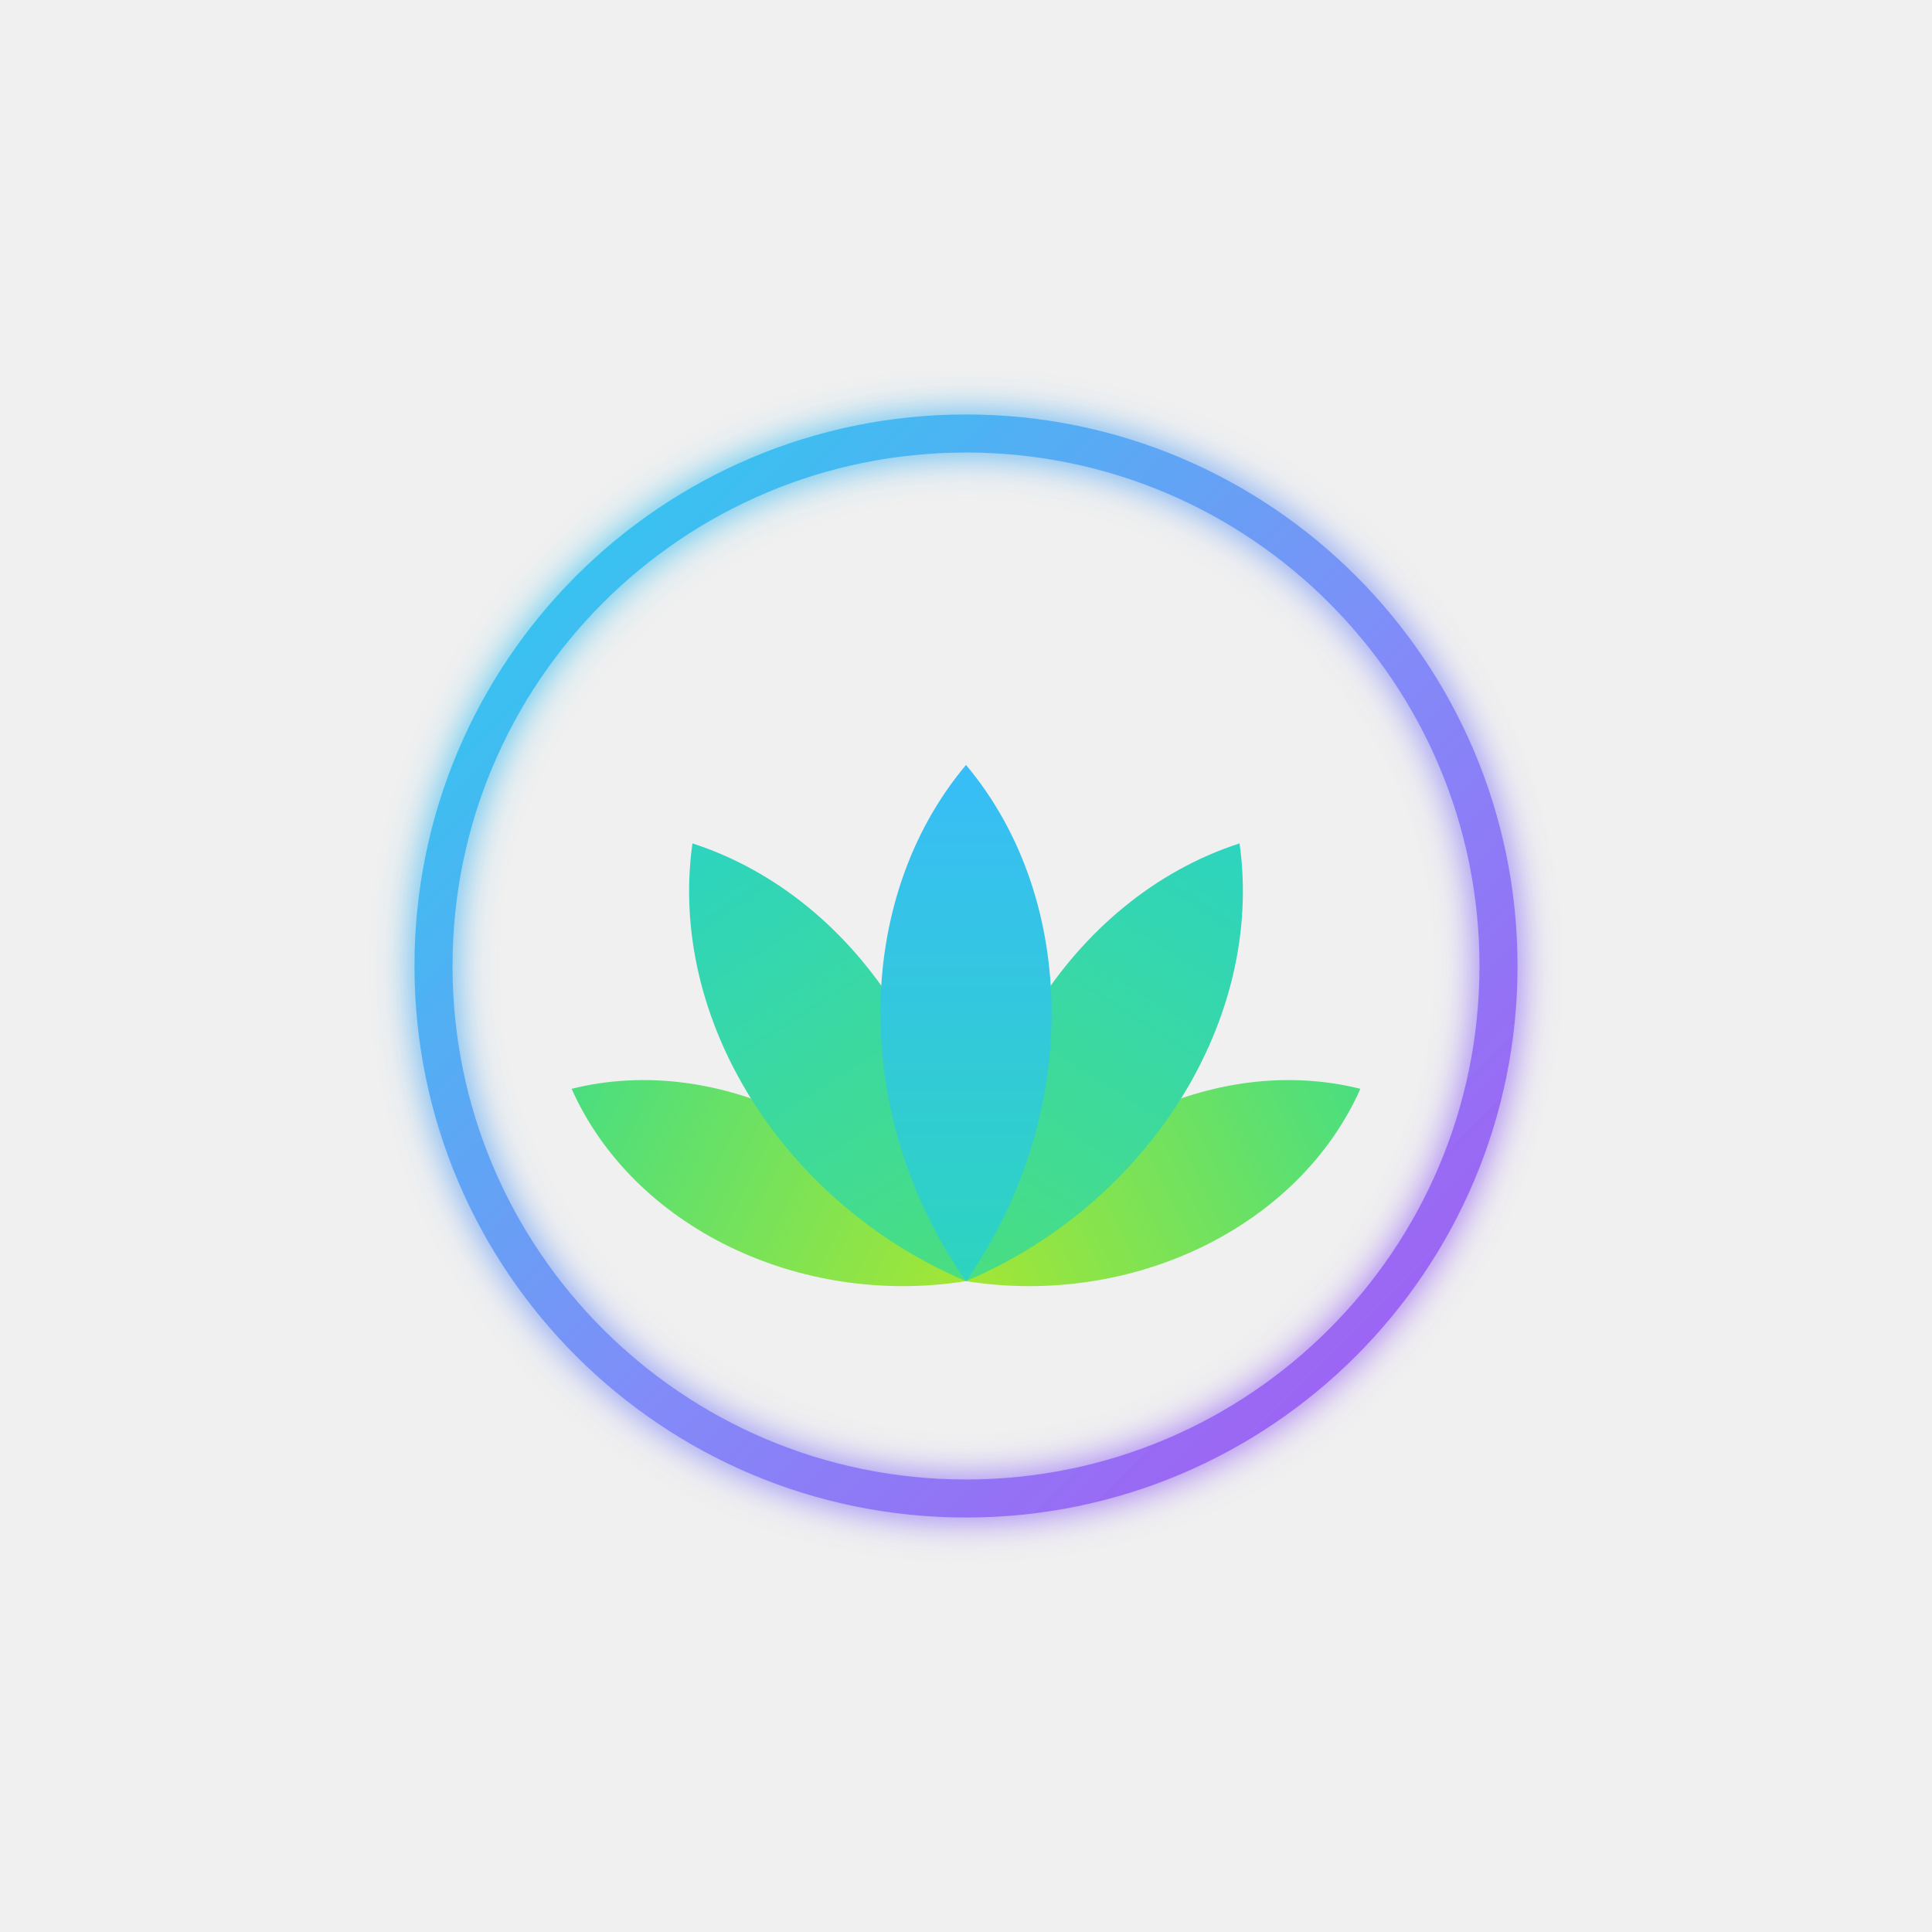
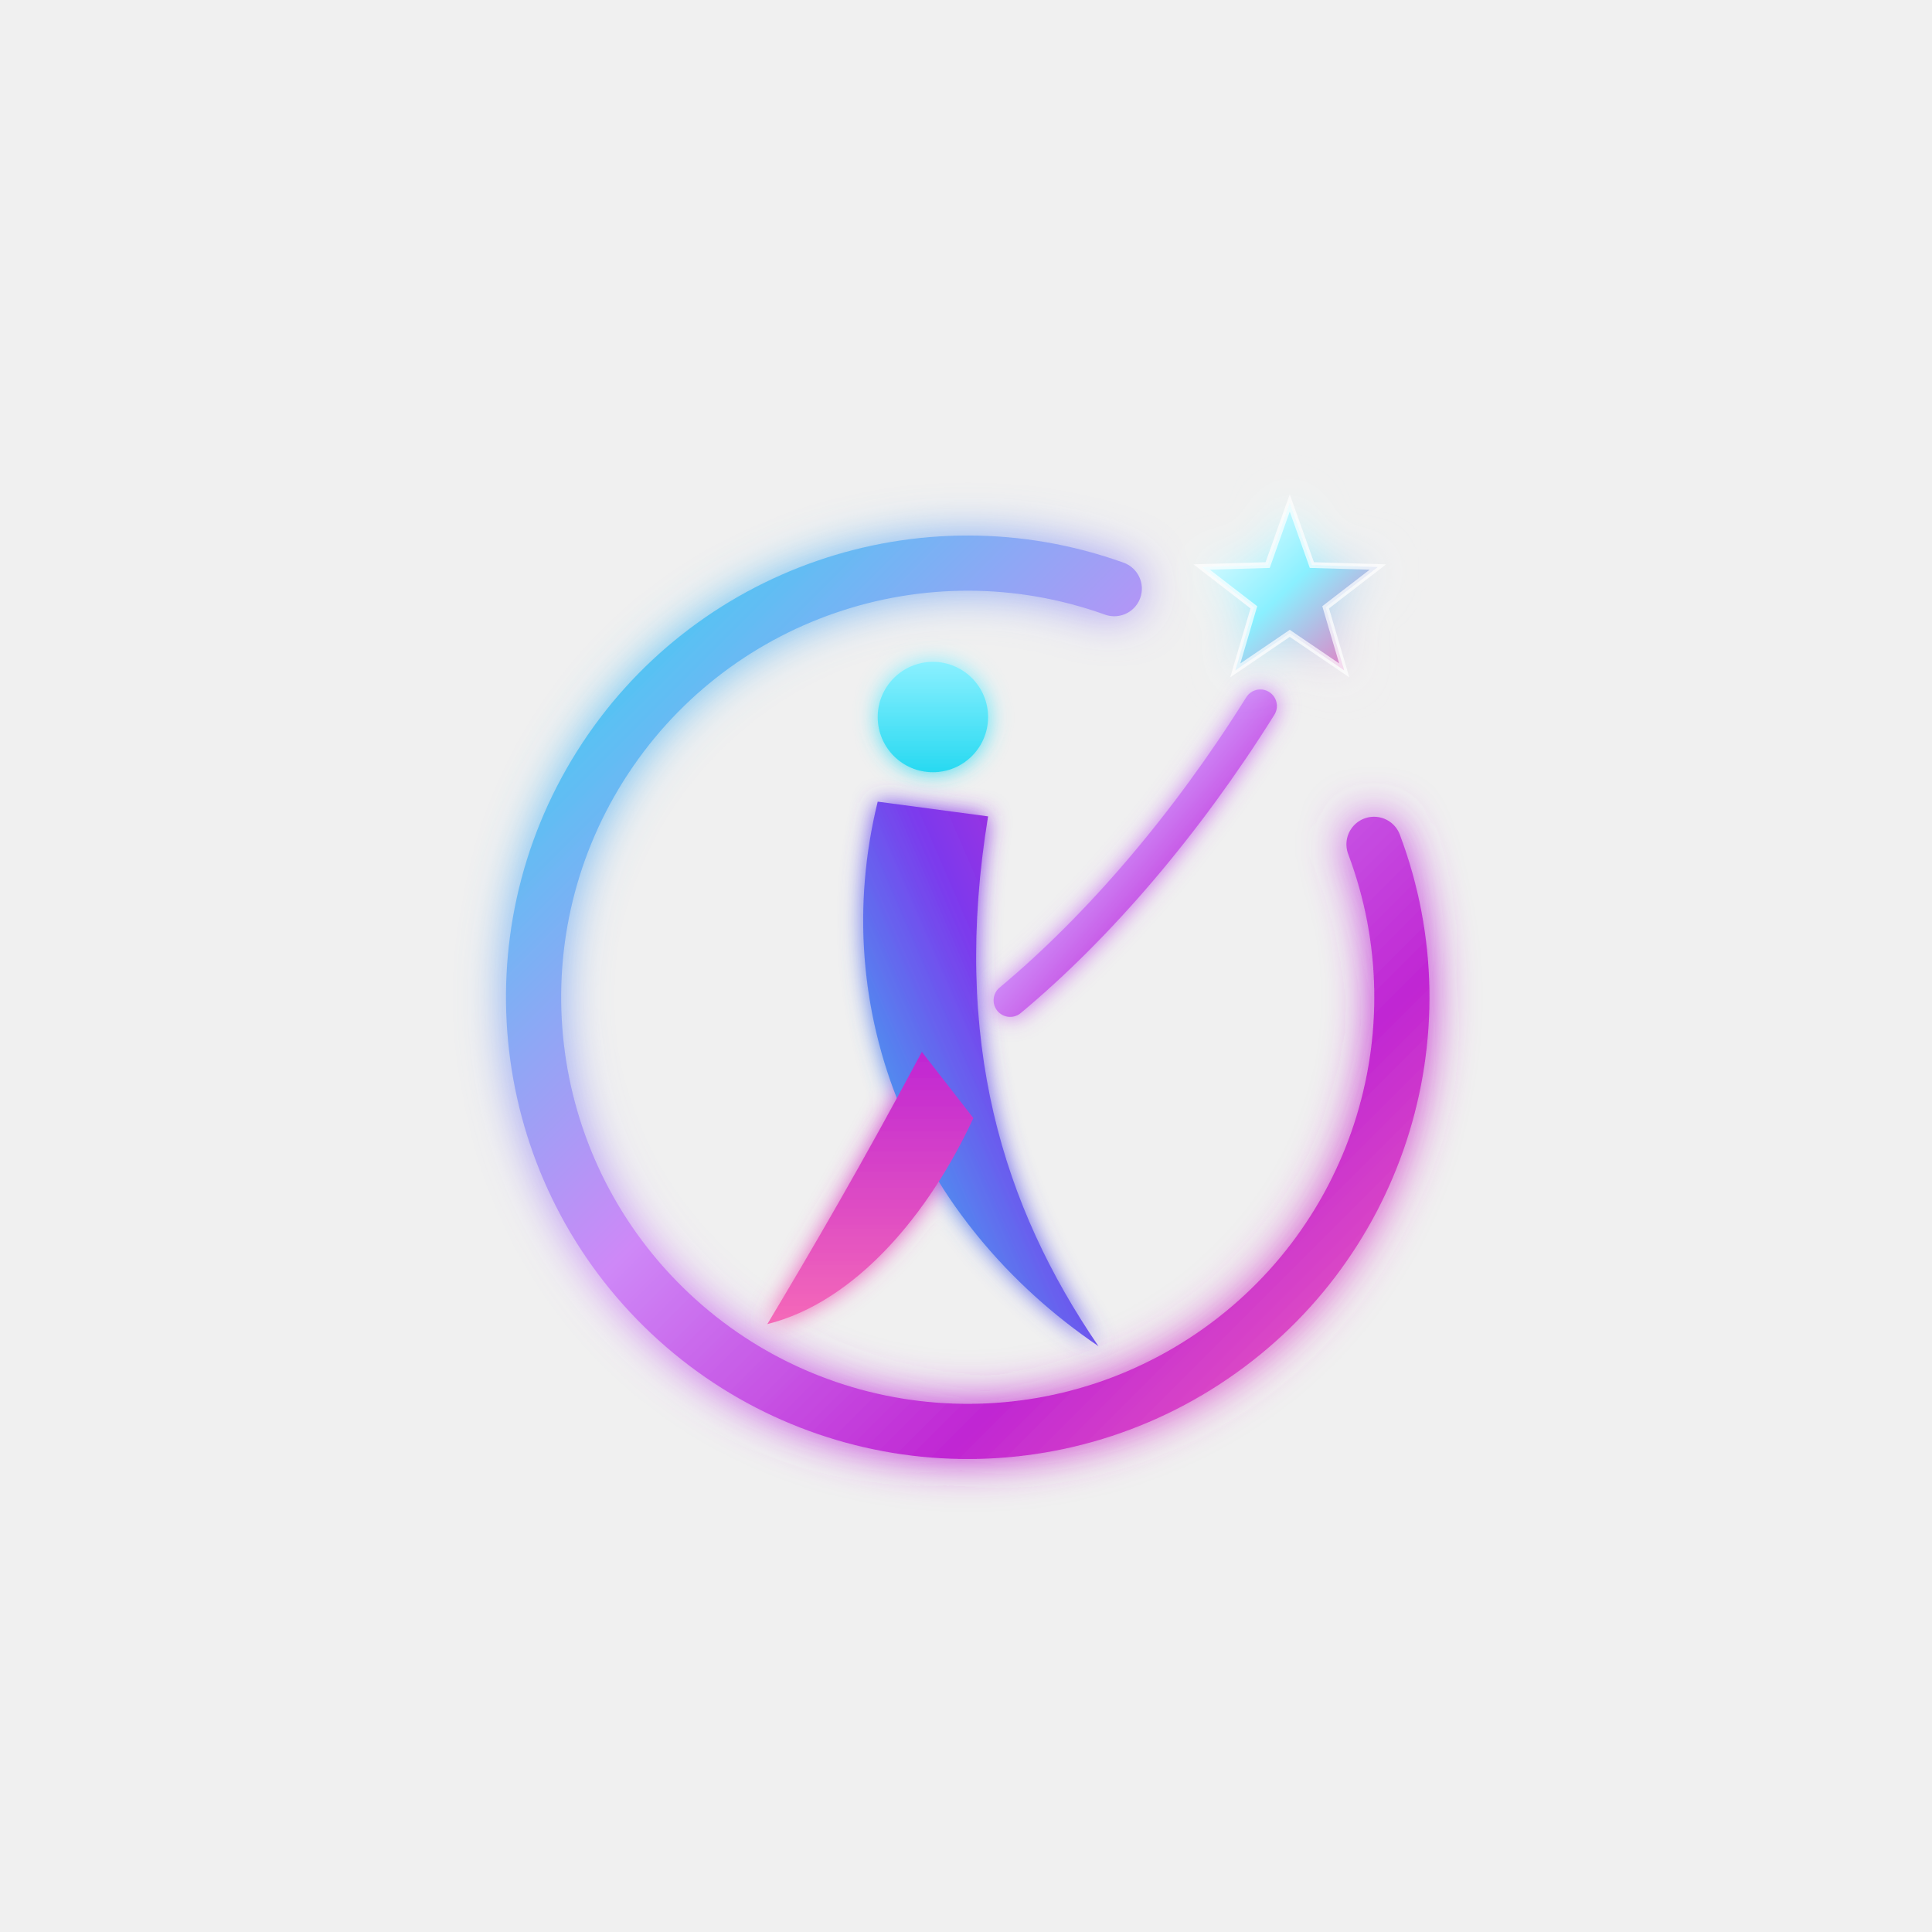
<svg xmlns="http://www.w3.org/2000/svg" viewBox="0 0 512 512">
  <defs>
-     <linearGradient id="fring" x1="0" y1="0" x2="1" y2="1">
-       <stop offset="0" stop-color="#22D3EE" />
-       <stop offset="0.55" stop-color="#818CF8" />
-       <stop offset="1" stop-color="#A855F2" />
+     <linearGradient id="forbit" x1="0" y1="0" x2="1" y2="1">
+       <stop offset="0" stop-color="#28D9F1" />
+       <stop offset="0.45" stop-color="#CE88F7" />
+       <stop offset="0.75" stop-color="#C026D3" />
+       <stop offset="1" stop-color="#F569B8" />
    </linearGradient>
-     <linearGradient id="fgCenter" x1="0" y1="1" x2="0" y2="0">
-       <stop offset="0" stop-color="#2DD4BF" />
-       <stop offset="1" stop-color="#38BDF8" />
+     <linearGradient id="fblade" x1="0" y1="1" x2="1" y2="0">
+       <stop offset="0" stop-color="#28D9F1" />
+       <stop offset="0.6" stop-color="#7C3AED" />
+       <stop offset="1" stop-color="#C026D3" />
    </linearGradient>
-     <linearGradient id="fgInner" x1="0" y1="1" x2="0" y2="0">
-       <stop offset="0" stop-color="#4ADE80" />
-       <stop offset="1" stop-color="#2DD4BF" />
+     <linearGradient id="fleg" x1="0" y1="0" x2="0" y2="1">
+       <stop offset="0" stop-color="#C026D3" />
+       <stop offset="1" stop-color="#F569B8" />
    </linearGradient>
-     <linearGradient id="fgOuter" x1="0" y1="1" x2="0" y2="0">
-       <stop offset="0" stop-color="#A3E635" />
-       <stop offset="1" stop-color="#4ADE80" />
+     <linearGradient id="fheadG" x1="0" y1="0" x2="0" y2="1">
+       <stop offset="0" stop-color="#8AF0FF" />
+       <stop offset="1" stop-color="#28D9F1" />
    </linearGradient>
-     <filter id="fringGlow" x="-30%" y="-30%" width="160%" height="160%">
-       <feGaussianBlur stdDeviation="7" result="b" />
+     <linearGradient id="fstarG" x1="0" y1="0" x2="1" y2="1">
+       <stop offset="0" stop-color="#FFFFFF" />
+       <stop offset="0.5" stop-color="#8AF0FF" />
+       <stop offset="1" stop-color="#F569B8" />
+     </linearGradient>
+     <filter id="fneon" x="-40%" y="-40%" width="180%" height="180%">
+       <feGaussianBlur stdDeviation="6" result="b" />
      <feMerge>
        <feMergeNode in="b" />
        <feMergeNode in="SourceGraphic" />
      </feMerge>
    </filter>
-     <path id="fpetal" d="M 0 0 C -42 -60, -42 -140, 0 -190 C 42 -140, 42 -60, 0 0 Z" />
+     <filter id="fneonSoft" x="-50%" y="-50%" width="200%" height="200%">
+       <feGaussianBlur stdDeviation="3" result="b" />
+       <feMerge>
+         <feMergeNode in="b" />
+         <feMergeNode in="SourceGraphic" />
+       </feMerge>
+     </filter>
+     <path id="fstar" d="M0,-24 L5.72,-7.91 L22.81,-7.41 L9.29,3.02 L14.10,19.35 L0,9.76 L-14.10,19.35 L-9.29,3.02 L-22.81,-7.41 L-5.72,-7.91 Z" />
  </defs>
-   <g transform="translate(256,256) scale(0.72) translate(-256,-256)">
-     <circle cx="256" cy="256" r="196" fill="none" stroke="url(#fring)" stroke-width="14" filter="url(#fringGlow)" />
-     <g transform="translate(256,372)">
-       <use href="#fpetal" transform="rotate(-64) scale(0.85)" fill="url(#fgOuter)" />
-       <use href="#fpetal" transform="rotate(64) scale(0.85)" fill="url(#fgOuter)" />
-       <use href="#fpetal" transform="rotate(-32)" fill="url(#fgInner)" />
-       <use href="#fpetal" transform="rotate(32)" fill="url(#fgInner)" />
-       <use href="#fpetal" fill="url(#fgCenter)" />
+   <g transform="translate(0,26) translate(256,230) scale(1.25) translate(-256,-230)                 translate(256,256) scale(0.78) translate(-256,-256)">
+     <path d="M 366.9 189.6 A 118 118 0 1 1 296.3 120.1" fill="none" stroke="url(#forbit)" stroke-width="15" stroke-linecap="round" filter="url(#fneon)" />
+     <circle cx="247" cy="155" r="15" fill="url(#fheadG)" filter="url(#fneonSoft)" />
+     <g filter="url(#fneonSoft)">
+       <path d="M 232 178 C 218 235, 242 292, 292 326 C 266 288, 252 243, 262 182 Z" fill="url(#fblade)" />
+       <path d="M 244 246 C 228 276, 214 300, 202 320 C 226 314, 246 290, 258 264 Z" fill="url(#fleg)" />
+     </g>
+     <path d="M 268 232 C 292 212, 316 184, 336 152" fill="none" stroke="url(#forbit)" stroke-width="9" stroke-linecap="round" filter="url(#fneonSoft)" />
+     <g transform="translate(344 122) scale(1.05)" filter="url(#fneon)">
+       <use href="#fstar" fill="url(#fstarG)" />
+       <use href="#fstar" fill="none" stroke="#FFFFFF" stroke-opacity="0.7" stroke-width="1.5" />
    </g>
  </g>
</svg>
